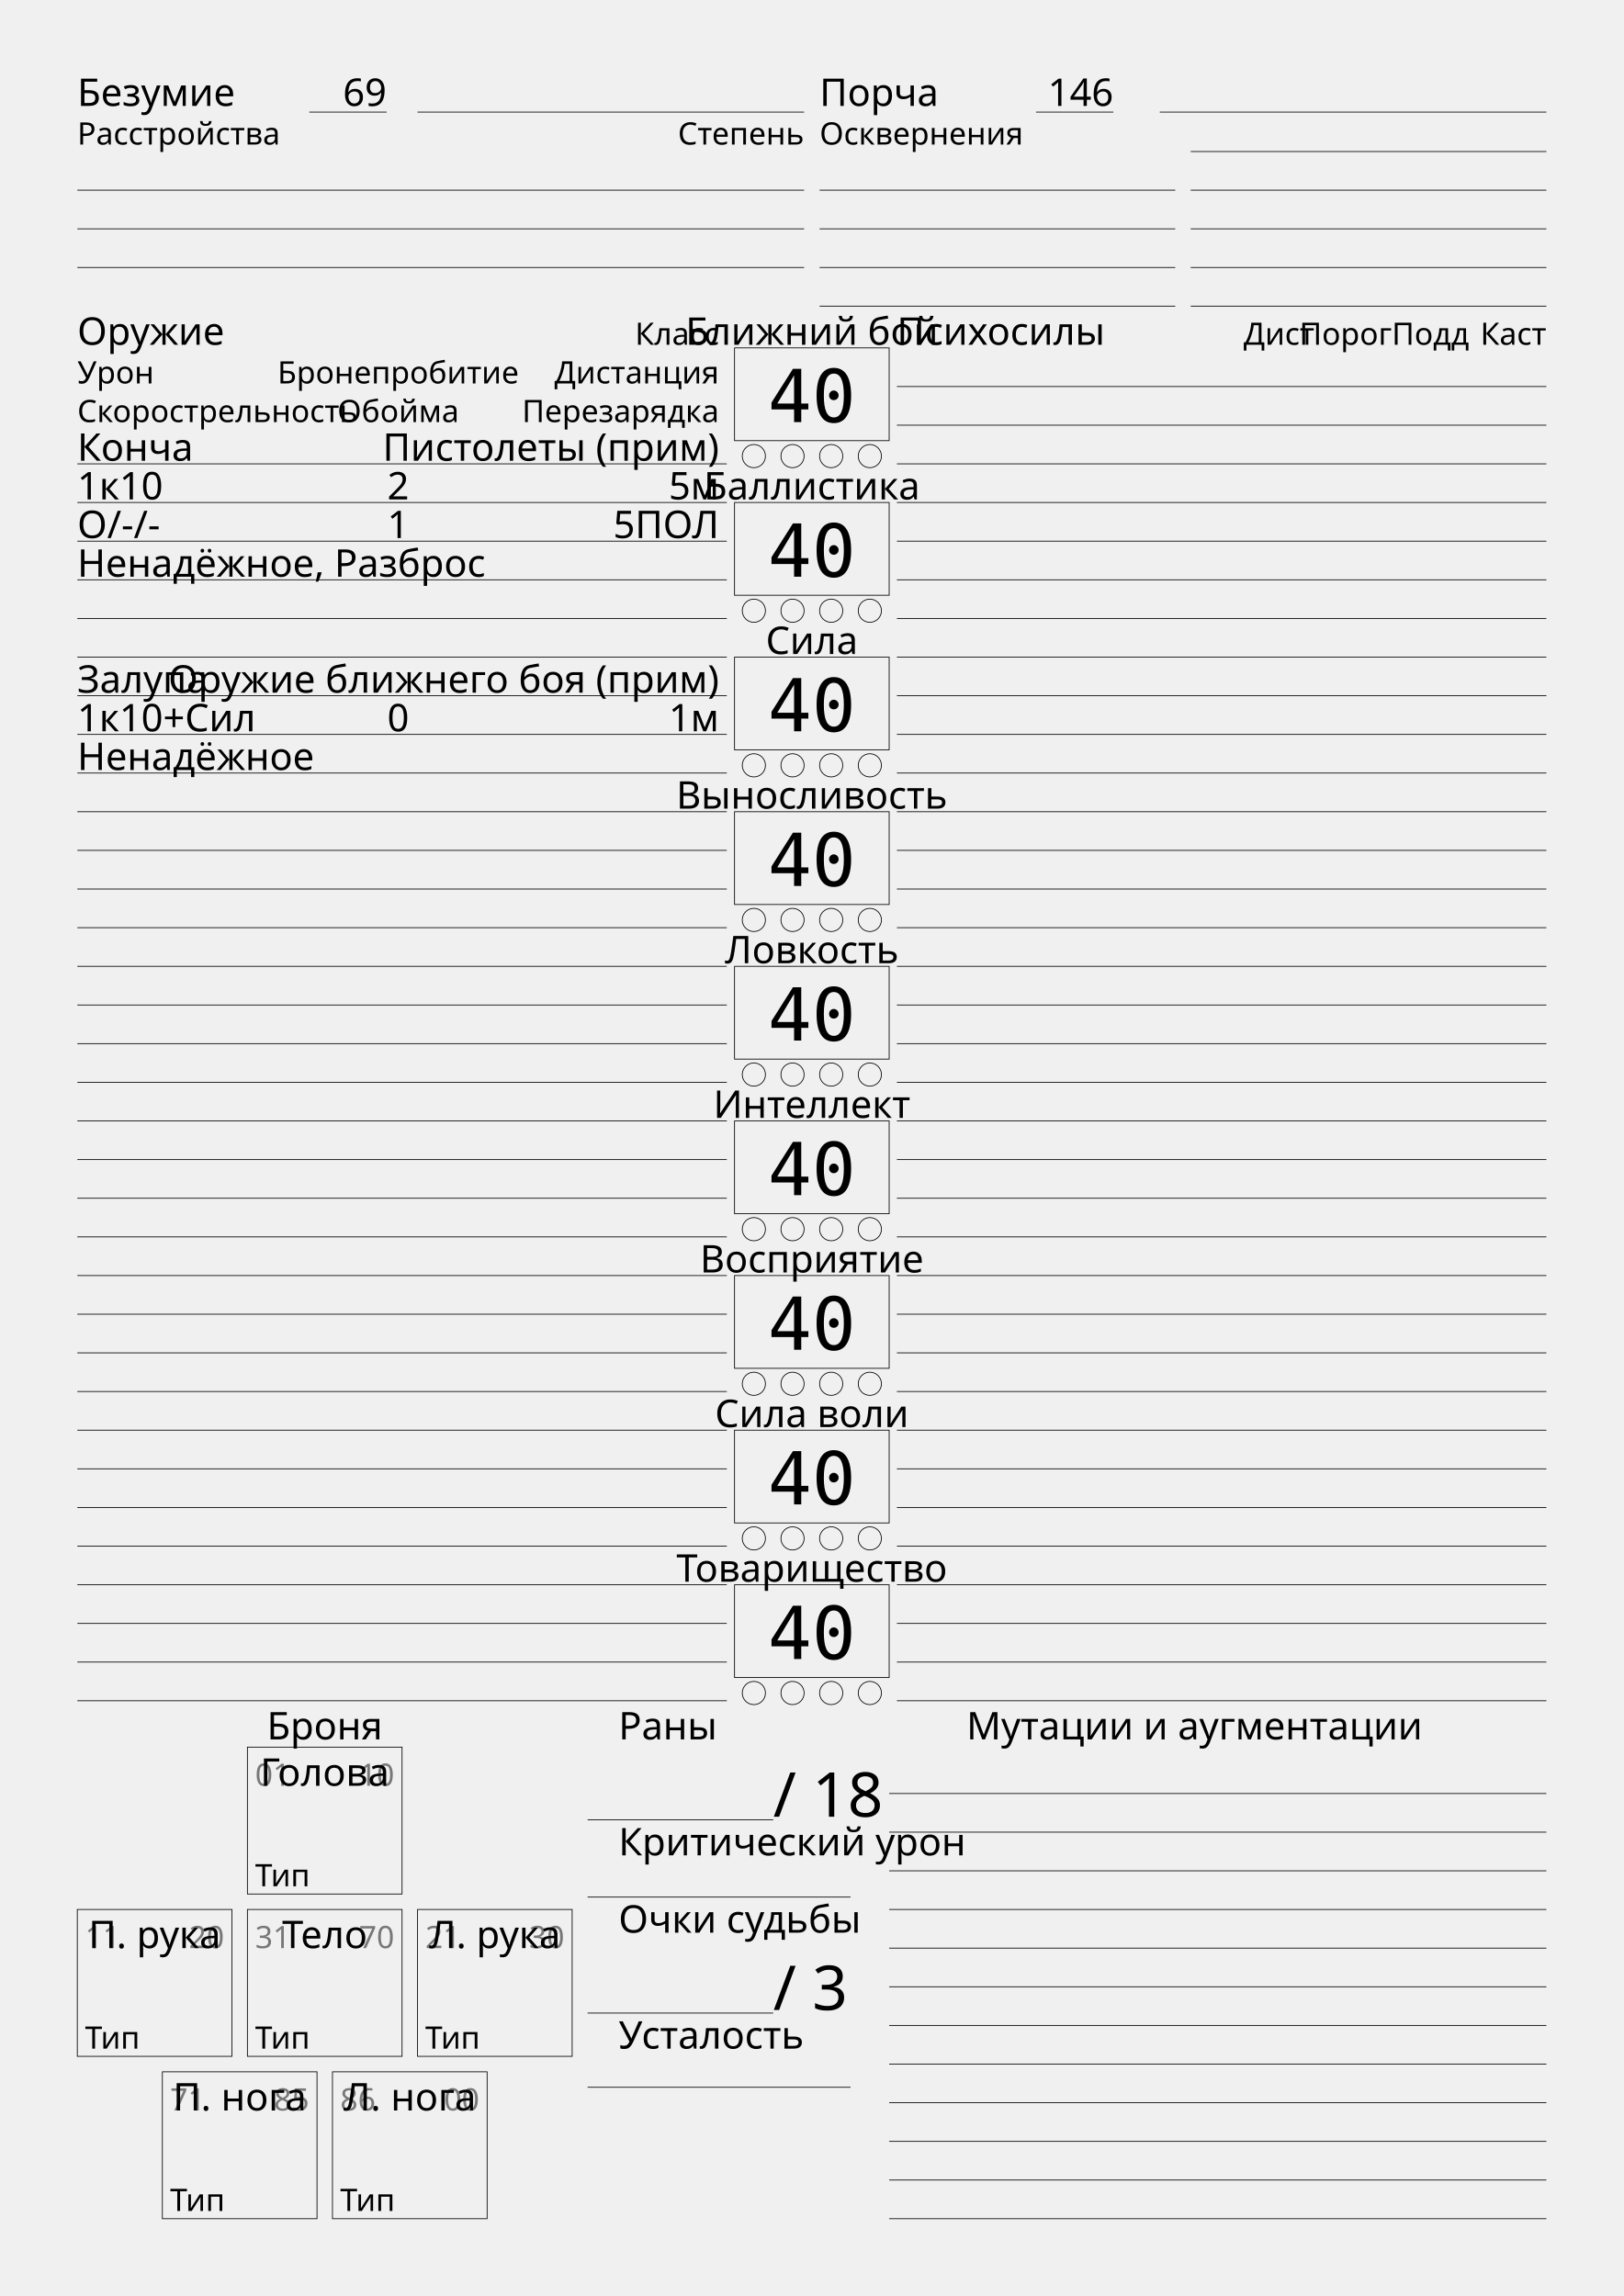
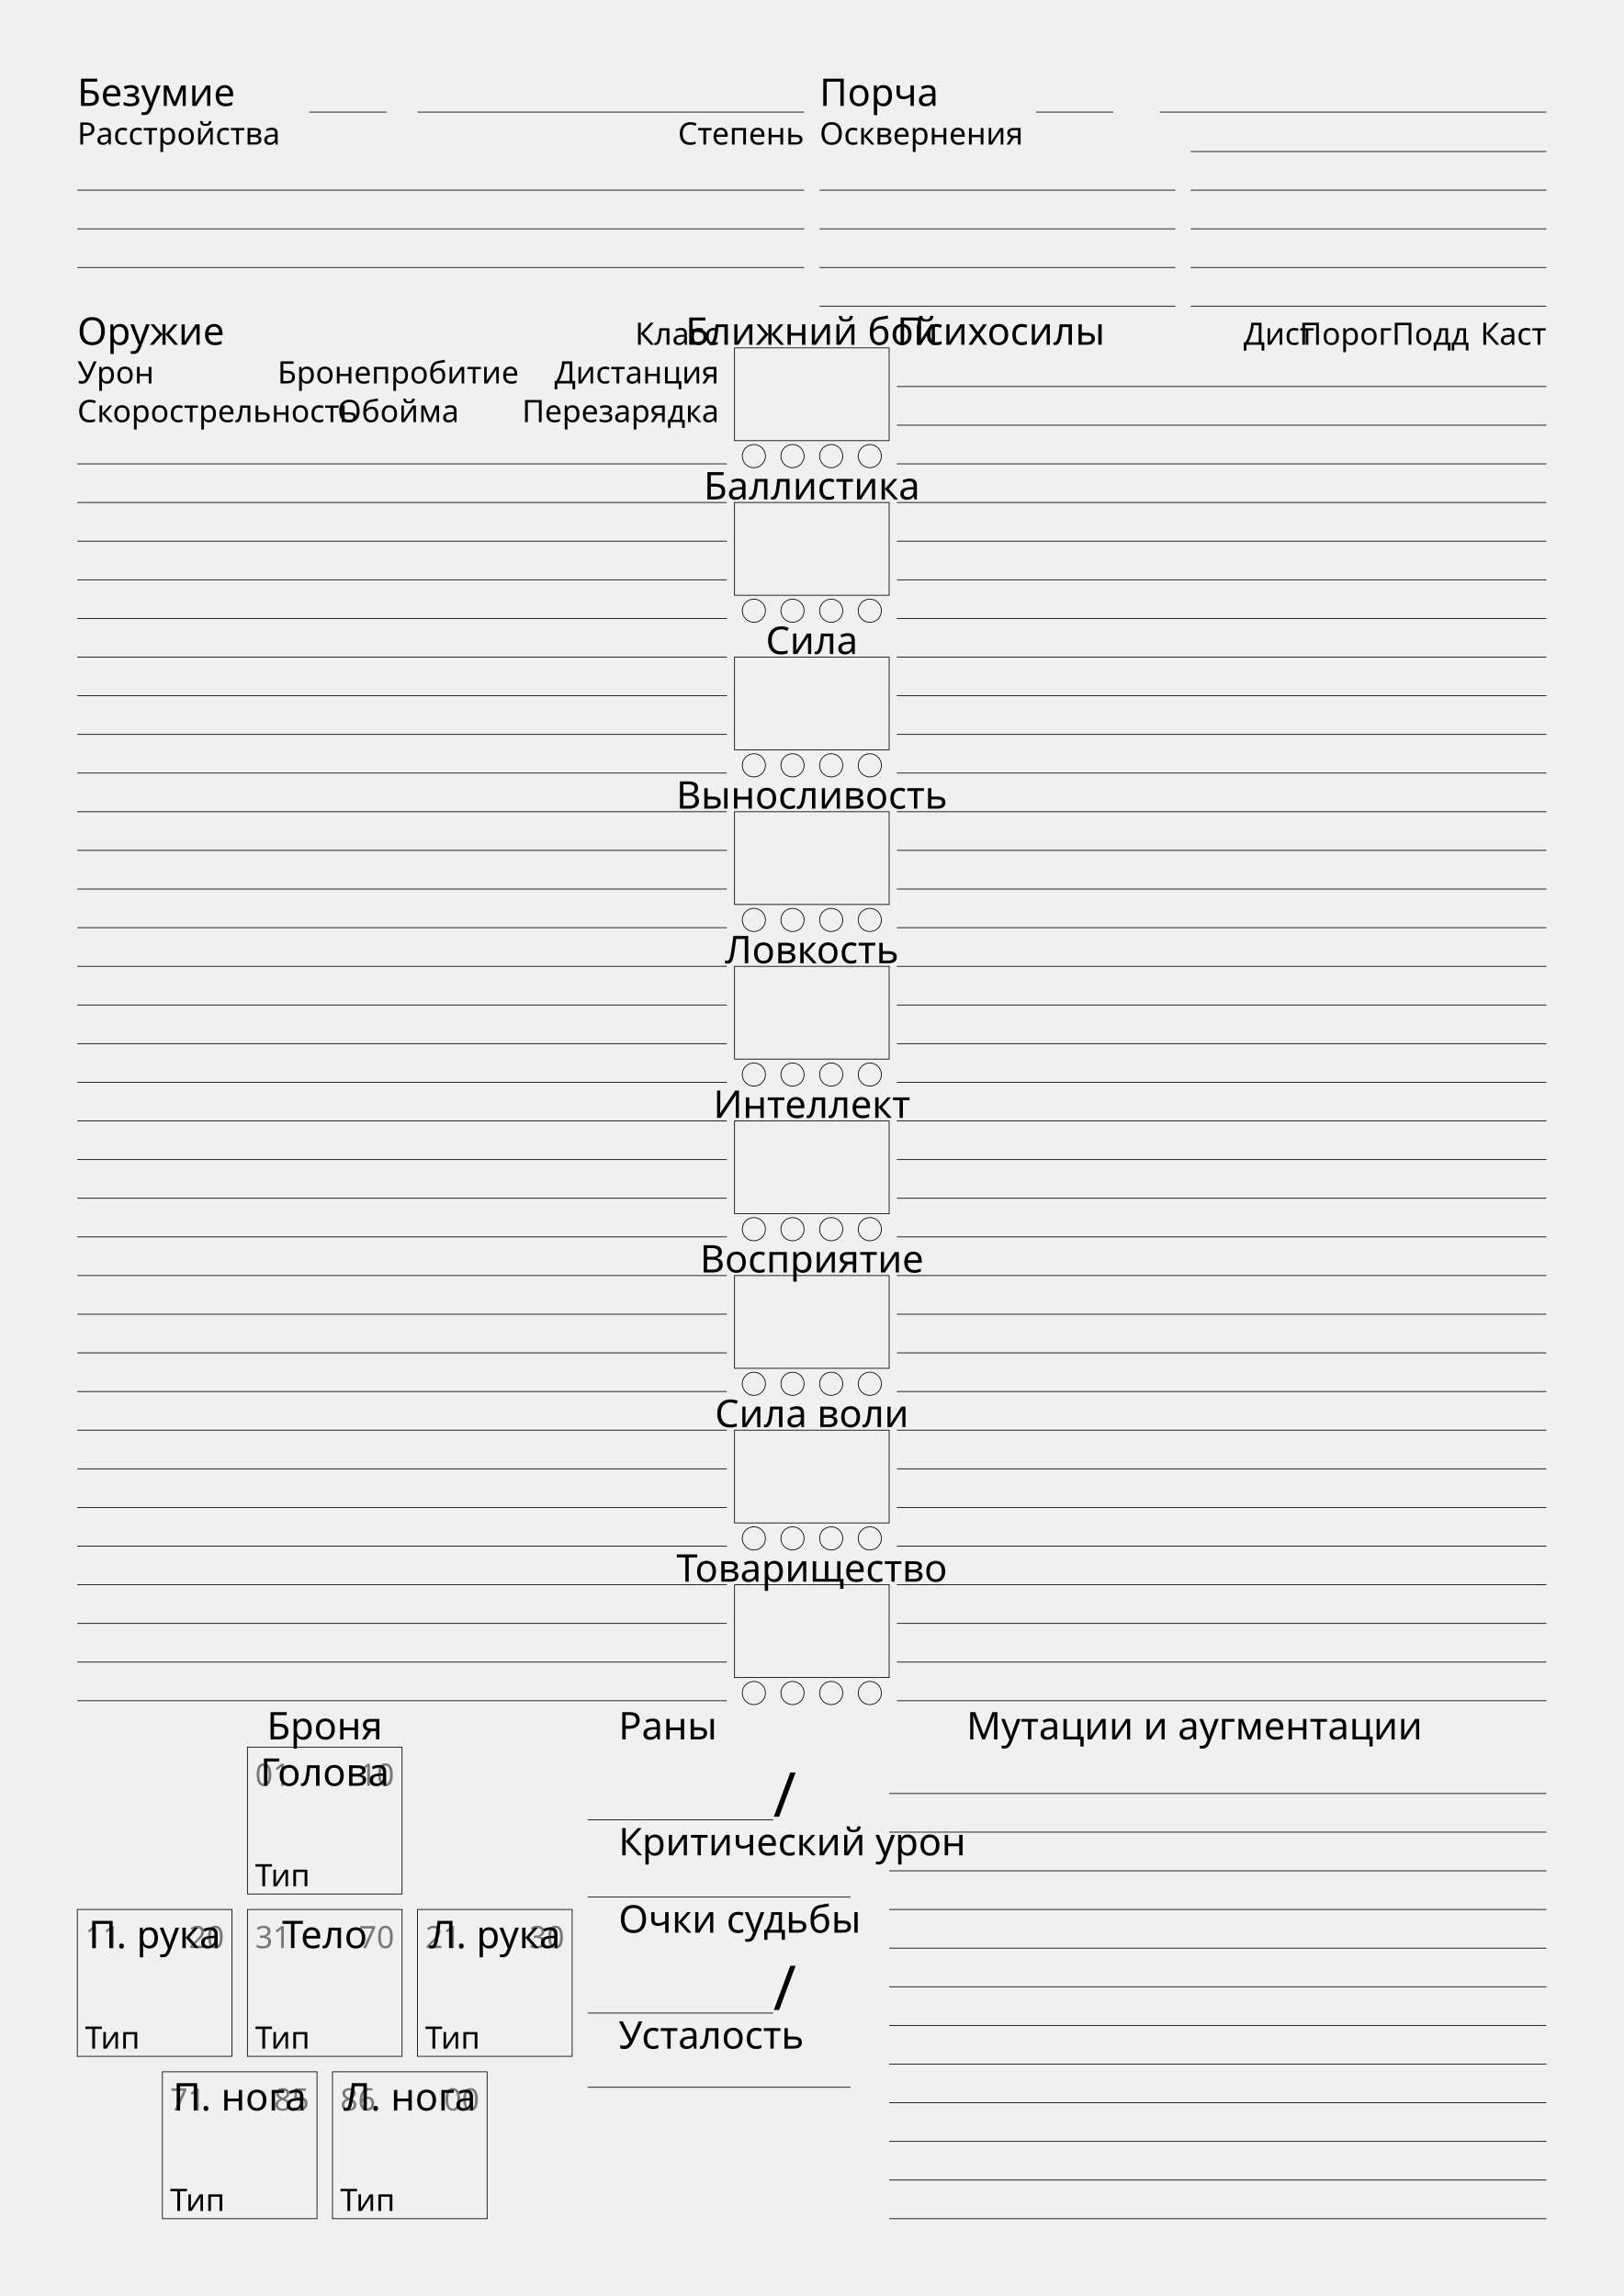
<svg xmlns="http://www.w3.org/2000/svg" width="210mm" height="297mm" viewBox="0 0 2100 2970" version="2">
  <defs>
    <style>
      text {
        font-size:49.389px;
        font-family:'Sofia Sans Extra Condensed';
        fill:#000;
      }
      text.normal {
        writing-mode:lr-tb;
        direction:ltr;
        text-anchor:start;
      }
      text.central {
        text-anchor:middle;
      }
      text.right {
        text-anchor: end;
      }
      text.smol {
        font-size: 40px;
        font-weight: 500;
      }
      text.big {
        font-size: 80px;
      }
      text.stat {
        font-size: 94.5px;
        text-anchor:middle;
        font-family: monospace;
      }
      .bleed {
          display: none;
      }
      @media only screen {
        .bleed {
          display: unset;
        }
      }
      .skill0 &gt; rect:nth-child(1) {
        fill: #000;
      }
      .skill1 &gt; rect:nth-child(1) {
        fill: #000;
      }
      .skill1 &gt; rect:nth-child(2) {
        fill: #000;
      }
      .skill2 &gt; rect:nth-child(1) {
        fill: #000;
      }
      .skill2 &gt; rect:nth-child(2) {
        fill: #000;
      }
      .skill2 &gt; rect:nth-child(3) {
        fill: #000;
      }
    </style>
  </defs>
  <rect class="bleed" x="0" y="0" width="100%" height="100%" fill="white" stroke="black" />
  <rect class="bleed" x="100" y="100" width="1900" height="2770" fill="none" stroke="#888" />
  <text class="central" x="1050" y="446">Ближний бой</text>
  <rect width="200" height="120" x="950" y="450" fill="none" stroke="#000" />
-   <text id="sbSHtHV" class="stat" x="1050" y="546">40</text>
+   <text id="sbSHtHV" class="stat" x="1050" y="546" />
  <circle id="sbSHtHu1" r="15" cx="975" cy="590" stroke="#000" fill="none" />
  <circle id="sbSHtHu2" r="15" cx="1025" cy="590" stroke="#000" fill="none" />
  <circle id="sbSHtHu3" r="15" cx="1075" cy="590" stroke="#000" fill="none" />
  <circle id="sbSHtHu4" r="15" cx="1125" cy="590" stroke="#000" fill="none" />
  <text class="central" x="1050" y="646">Баллистика</text>
  <rect width="200" height="120" x="950" y="650" fill="none" stroke="#000" />
-   <text id="sbSRCV" class="stat" x="1050" y="746">40</text>
+   <text id="sbSRCV" class="stat" x="1050" y="746" />
  <circle id="sbSRCu1" r="15" cx="975" cy="790" stroke="#000" fill="none" />
  <circle id="sbSRCu2" r="15" cx="1025" cy="790" stroke="#000" fill="none" />
  <circle id="sbSRCu3" r="15" cx="1075" cy="790" stroke="#000" fill="none" />
  <circle id="sbSRCu4" r="15" cx="1125" cy="790" stroke="#000" fill="none" />
  <text class="central" x="1050" y="846">Сила</text>
  <rect width="200" height="120" x="950" y="850" fill="none" stroke="#000" />
-   <text id="sbSStrV" class="stat" x="1050" y="946">40</text>
+   <text id="sbSStrV" class="stat" x="1050" y="946" />
  <circle id="sbSStru1" r="15" cx="975" cy="990" stroke="#000" fill="none" />
  <circle id="sbSStru2" r="15" cx="1025" cy="990" stroke="#000" fill="none" />
  <circle id="sbSStru3" r="15" cx="1075" cy="990" stroke="#000" fill="none" />
  <circle id="sbSStru4" r="15" cx="1125" cy="990" stroke="#000" fill="none" />
  <text class="central" x="1050" y="1046">Выносливость</text>
  <rect width="200" height="120" x="950" y="1050" fill="none" stroke="#000" />
-   <text id="sbSConV" class="stat" x="1050" y="1146">40</text>
+   <text id="sbSConV" class="stat" x="1050" y="1146" />
  <circle id="sbSConu1" r="15" cx="975" cy="1190" stroke="#000" fill="none" />
  <circle id="sbSConu2" r="15" cx="1025" cy="1190" stroke="#000" fill="none" />
  <circle id="sbSConu3" r="15" cx="1075" cy="1190" stroke="#000" fill="none" />
  <circle id="sbSConu4" r="15" cx="1125" cy="1190" stroke="#000" fill="none" />
  <text class="central" x="1050" y="1246">Ловкость</text>
  <rect width="200" height="120" x="950" y="1250" fill="none" stroke="#000" />
-   <text id="sbSDexV" class="stat" x="1050" y="1346">40</text>
+   <text id="sbSDexV" class="stat" x="1050" y="1346" />
  <circle id="sbSDexu1" r="15" cx="975" cy="1390" stroke="#000" fill="none" />
  <circle id="sbSDexu2" r="15" cx="1025" cy="1390" stroke="#000" fill="none" />
  <circle id="sbSDexu3" r="15" cx="1075" cy="1390" stroke="#000" fill="none" />
  <circle id="sbSDexu4" r="15" cx="1125" cy="1390" stroke="#000" fill="none" />
  <text class="central" x="1050" y="1446">Интеллект</text>
  <rect width="200" height="120" x="950" y="1450" fill="none" stroke="#000" />
-   <text id="sbSIntV" class="stat" x="1050" y="1546">40</text>
+   <text id="sbSIntV" class="stat" x="1050" y="1546" />
  <circle id="sbSIntu1" r="15" cx="975" cy="1590" stroke="#000" fill="none" />
  <circle id="sbSIntu2" r="15" cx="1025" cy="1590" stroke="#000" fill="none" />
  <circle id="sbSIntu3" r="15" cx="1075" cy="1590" stroke="#000" fill="none" />
  <circle id="sbSIntu4" r="15" cx="1125" cy="1590" stroke="#000" fill="none" />
  <text class="central" x="1050" y="1646">Восприятие</text>
  <rect width="200" height="120" x="950" y="1650" fill="none" stroke="#000" />
-   <text id="sbSPerV" class="stat" x="1050" y="1746">40</text>
+   <text id="sbSPerV" class="stat" x="1050" y="1746" />
  <circle id="sbSPeru1" r="15" cx="975" cy="1790" stroke="#000" fill="none" />
  <circle id="sbSPeru2" r="15" cx="1025" cy="1790" stroke="#000" fill="none" />
  <circle id="sbSPeru3" r="15" cx="1075" cy="1790" stroke="#000" fill="none" />
  <circle id="sbSPeru4" r="15" cx="1125" cy="1790" stroke="#000" fill="none" />
  <text class="central" x="1050" y="1846">Сила воли</text>
  <rect width="200" height="120" x="950" y="1850" fill="none" stroke="#000" />
-   <text id="sbSWilV" class="stat" x="1050" y="1946">40</text>
+   <text id="sbSWilV" class="stat" x="1050" y="1946" />
  <circle id="sbSWilu1" r="15" cx="975" cy="1990" stroke="#000" fill="none" />
  <circle id="sbSWilu2" r="15" cx="1025" cy="1990" stroke="#000" fill="none" />
  <circle id="sbSWilu3" r="15" cx="1075" cy="1990" stroke="#000" fill="none" />
  <circle id="sbSWilu4" r="15" cx="1125" cy="1990" stroke="#000" fill="none" />
  <text class="central" x="1050" y="2046">Товарищество</text>
  <rect width="200" height="120" x="950" y="2050" fill="none" stroke="#000" />
-   <text id="sbSFelV" class="stat" x="1050" y="2146">40</text>
+   <text id="sbSFelV" class="stat" x="1050" y="2146" />
  <circle id="sbSFelu1" r="15" cx="975" cy="2190" stroke="#000" fill="none" />
  <circle id="sbSFelu2" r="15" cx="1025" cy="2190" stroke="#000" fill="none" />
  <circle id="sbSFelu3" r="15" cx="1075" cy="2190" stroke="#000" fill="none" />
  <circle id="sbSFelu4" r="15" cx="1125" cy="2190" stroke="#000" fill="none" />
  <text x="100" y="446" class="normal">Оружие</text>
  <text x="930" y="446" class="right smol">Класс</text>
  <text x="100" y="496" class="normal smol">Урон</text>
  <text x="515" y="496" class="central smol">Бронепробитие</text>
  <text x="930" y="496" class="right smol">Дистанция</text>
  <text x="100" y="546" class="normal smol">Скорострельность</text>
  <text x="515" y="546" class="central smol">Обойма</text>
  <text x="930" y="546" class="right smol">Перезарядка</text>
-   <text x="100" y="896" class="normal">Залупа</text>
-   <text x="930" y="896" class="right">Оружие ближнего боя (прим)</text>
-   <text x="100" y="946" class="normal">1к10+Сил</text>
-   <text x="515" y="946" class="central">0</text>
-   <text x="930" y="946" class="right">1м</text>
-   <text x="100" y="996" class="normal">Ненадёжное</text>
-   <text x="100" y="596" class="normal">Конча</text>
-   <text x="930" y="596" class="right">Пистолеты (прим)</text>
-   <text x="100" y="646" class="normal">1к10</text>
-   <text x="515" y="646" class="central">2</text>
-   <text x="930" y="646" class="right">5м</text>
-   <text x="100" y="696" class="normal">О/-/-</text>
-   <text x="515" y="696" class="central">1</text>
-   <text x="930" y="696" class="right">5ПОЛ</text>
-   <text x="100" y="746" class="normal">Ненадёжное, Разброс</text>
+   <g id="sbChopp">
+     <text x="100" y="896" class="normal" />
+     <text x="930" y="896" class="right" />
+     <text x="100" y="946" class="normal" />
+     <text x="515" y="946" class="central" />
+     <text x="930" y="946" class="right" />
+     <text x="100" y="996" class="normal" />
+   </g>
+   <g id="sbShot">
+     <text x="100" y="596" class="normal" />
+     <text x="930" y="596" class="right" />
+     <text x="100" y="646" class="normal" />
+     <text x="515" y="646" class="central" />
+     <text x="930" y="646" class="right" />
+     <text x="100" y="696" class="normal" />
+     <text x="515" y="696" class="central" />
+     <text x="930" y="696" class="right" />
+     <text x="100" y="746" class="normal" />
+   </g>
  <g id="sbWeaponLines" stroke="#000">
    <line x1="100" x2="940" y1="600" y2="600" />
    <line x1="100" x2="940" y1="650" y2="650" />
    <line x1="100" x2="940" y1="700" y2="700" />
    <line x1="100" x2="940" y1="750" y2="750" />
    <line x1="100" x2="940" y1="800" y2="800" />
    <line x1="100" x2="940" y1="850" y2="850" />
    <line x1="100" x2="940" y1="900" y2="900" />
    <line x1="100" x2="940" y1="950" y2="950" />
    <line x1="100" x2="940" y1="1000" y2="1000" />
    <line x1="100" x2="940" y1="1050" y2="1050" />
    <line x1="100" x2="940" y1="1100" y2="1100" />
    <line x1="100" x2="940" y1="1150" y2="1150" />
    <line x1="100" x2="940" y1="1200" y2="1200" />
    <line x1="100" x2="940" y1="1250" y2="1250" />
    <line x1="100" x2="940" y1="1300" y2="1300" />
    <line x1="100" x2="940" y1="1350" y2="1350" />
    <line x1="100" x2="940" y1="1400" y2="1400" />
    <line x1="100" x2="940" y1="1450" y2="1450" />
    <line x1="100" x2="940" y1="1500" y2="1500" />
    <line x1="100" x2="940" y1="1550" y2="1550" />
    <line x1="100" x2="940" y1="1600" y2="1600" />
    <line x1="100" x2="940" y1="1650" y2="1650" />
    <line x1="100" x2="940" y1="1700" y2="1700" />
    <line x1="100" x2="940" y1="1750" y2="1750" />
    <line x1="100" x2="940" y1="1800" y2="1800" />
    <line x1="100" x2="940" y1="1850" y2="1850" />
    <line x1="100" x2="940" y1="1900" y2="1900" />
    <line x1="100" x2="940" y1="1950" y2="1950" />
    <line x1="100" x2="940" y1="2000" y2="2000" />
    <line x1="100" x2="940" y1="2050" y2="2050" />
    <line x1="100" x2="940" y1="2100" y2="2100" />
    <line x1="100" x2="940" y1="2150" y2="2150" />
    <line x1="100" x2="940" y1="2200" y2="2200" />
  </g>
  <text x="1160" y="446" class="normal">Психосилы</text>
  <text x="1700" y="446" class="right smol">Дист</text>
  <text x="1800" y="446" class="right smol">Порог</text>
  <text x="1900" y="446" class="right smol">Подд</text>
  <text x="2000" y="446" class="right smol">Каст</text>
  <g id="sbPsychoLines" stroke="#000">
    <line x1="1160" x2="2000" y1="500" y2="500" />
    <line x1="1160" x2="2000" y1="550" y2="550" />
    <line x1="1160" x2="2000" y1="600" y2="600" />
    <line x1="1160" x2="2000" y1="650" y2="650" />
    <line x1="1160" x2="2000" y1="700" y2="700" />
    <line x1="1160" x2="2000" y1="750" y2="750" />
    <line x1="1160" x2="2000" y1="800" y2="800" />
    <line x1="1160" x2="2000" y1="850" y2="850" />
    <line x1="1160" x2="2000" y1="900" y2="900" />
    <line x1="1160" x2="2000" y1="950" y2="950" />
    <line x1="1160" x2="2000" y1="1000" y2="1000" />
    <line x1="1160" x2="2000" y1="1050" y2="1050" />
    <line x1="1160" x2="2000" y1="1100" y2="1100" />
    <line x1="1160" x2="2000" y1="1150" y2="1150" />
    <line x1="1160" x2="2000" y1="1200" y2="1200" />
    <line x1="1160" x2="2000" y1="1250" y2="1250" />
    <line x1="1160" x2="2000" y1="1300" y2="1300" />
    <line x1="1160" x2="2000" y1="1350" y2="1350" />
    <line x1="1160" x2="2000" y1="1400" y2="1400" />
    <line x1="1160" x2="2000" y1="1450" y2="1450" />
    <line x1="1160" x2="2000" y1="1500" y2="1500" />
    <line x1="1160" x2="2000" y1="1550" y2="1550" />
    <line x1="1160" x2="2000" y1="1600" y2="1600" />
    <line x1="1160" x2="2000" y1="1650" y2="1650" />
    <line x1="1160" x2="2000" y1="1700" y2="1700" />
    <line x1="1160" x2="2000" y1="1750" y2="1750" />
    <line x1="1160" x2="2000" y1="1800" y2="1800" />
    <line x1="1160" x2="2000" y1="1850" y2="1850" />
    <line x1="1160" x2="2000" y1="1900" y2="1900" />
    <line x1="1160" x2="2000" y1="1950" y2="1950" />
    <line x1="1160" x2="2000" y1="2000" y2="2000" />
    <line x1="1160" x2="2000" y1="2050" y2="2050" />
    <line x1="1160" x2="2000" y1="2100" y2="2100" />
    <line x1="1160" x2="2000" y1="2150" y2="2150" />
    <line x1="1160" x2="2000" y1="2200" y2="2200" />
  </g>
  <text x="420" y="2250" class="central">Броня</text>
  <g fill="none" stroke="#000">
    <rect x="320" y="2260" width="200" height="190" />
    <rect x="320" y="2470" width="200" height="190" />
    <rect x="100" y="2470" width="200" height="190" />
    <rect x="540" y="2470" width="200" height="190" />
    <rect x="210" y="2680" width="200" height="190" />
    <rect x="430" y="2680" width="200" height="190" />
  </g>
  <text x="420" y="2310" class="central">Голова</text>
  <text x="420" y="2520" class="central">Тело</text>
  <text x="200" y="2520" class="central">П. рука</text>
  <text x="640" y="2520" class="central">Л. рука</text>
  <text x="310" y="2730" class="central">П. нога</text>
  <text x="530" y="2730" class="central">Л. нога</text>
  <g opacity="0.5">
    <text x="330" y="2310" class="normal smol">01</text>
    <text x="510" y="2310" class="right smol">10</text>
    <text x="330" y="2520" class="normal smol">31</text>
    <text x="510" y="2520" class="right smol">70</text>
    <text x="110" y="2520" class="normal smol">11</text>
    <text x="290" y="2520" class="right smol">20</text>
    <text x="550" y="2520" class="normal smol">21</text>
    <text x="730" y="2520" class="right smol">30</text>
    <text x="220" y="2730" class="normal smol">71</text>
    <text x="400" y="2730" class="right smol">85</text>
    <text x="440" y="2730" class="normal smol">86</text>
    <text x="620" y="2730" class="right smol">00</text>
  </g>
  <text x="330" y="2440" class="normal smol">Тип</text>
  <text x="330" y="2650" class="normal smol">Тип</text>
  <text x="110" y="2650" class="normal smol">Тип</text>
  <text x="550" y="2650" class="normal smol">Тип</text>
  <text x="220" y="2860" class="normal smol">Тип</text>
  <text x="440" y="2860" class="normal smol">Тип</text>
  <text x="800" y="2250" class="normal">Раны</text>
-   <text x="1000" y="2350" id="sbWounds" class="normal big">/ 18</text>
+   <text x="1000" y="2350" class="normal big">/ <tspan id="sbWounds" />
+   </text>
  <line x1="760" x2="1000" y1="2354" y2="2354" stroke="black" />
  <text x="800" y="2400" class="normal">Критический урон</text>
  <line x1="760" x2="1100" y1="2454" y2="2454" stroke="black" />
  <text x="800" y="2500" class="normal">Очки судьбы</text>
-   <text x="1000" y="2600" id="sbFate" class="normal big">/ 3</text>
+   <text x="1000" y="2600" class="normal big">/ <tspan id="sbFate" />
+   </text>
  <line x1="760" x2="1000" y1="2604" y2="2604" stroke="black" />
  <text x="800" y="2650" class="normal">Усталость</text>
  <line x1="760" x2="1100" y1="2700" y2="2700" stroke="black" />
  <text x="1250" y="2250" class="normal">Мутации и аугментации</text>
  <g stroke="#000">
    <line x1="1150" x2="2000" y1="2320" y2="2320" />
    <line x1="1150" x2="2000" y1="2370" y2="2370" />
    <line x1="1150" x2="2000" y1="2420" y2="2420" />
    <line x1="1150" x2="2000" y1="2470" y2="2470" />
    <line x1="1150" x2="2000" y1="2520" y2="2520" />
    <line x1="1150" x2="2000" y1="2570" y2="2570" />
    <line x1="1150" x2="2000" y1="2620" y2="2620" />
    <line x1="1150" x2="2000" y1="2670" y2="2670" />
    <line x1="1150" x2="2000" y1="2720" y2="2720" />
    <line x1="1150" x2="2000" y1="2770" y2="2770" />
    <line x1="1150" x2="2000" y1="2820" y2="2820" />
    <line x1="1150" x2="2000" y1="2870" y2="2870" />
  </g>
  <text x="100" y="137" class="normal">Безумие</text>
-   <text x="500" y="137" class="normal right" id="sbMadness">69</text>
+   <text x="500" y="137" class="normal right" id="sbMadness" />
  <text x="100" y="187" class="normal smol">Расстройства</text>
  <text x="1040" y="187" class="right smol">Степень</text>
  <g stroke="#000">
    <line x1="540" x2="1040" y1="145" y2="145" />
    <line x1="400" x2="500" y1="145" y2="145" />
    <line x1="100" x2="1040" y1="246" y2="246" />
    <line x1="100" x2="1040" y1="296" y2="296" />
    <line x1="100" x2="1040" y1="346" y2="346" />
  </g>
  <text x="1060" y="137" class="normal">Порча</text>
-   <text x="1440" y="137" class="normal right" id="sbCorrupt">146</text>
+   <text x="1440" y="137" class="normal right" id="sbCorrupt" />
  <text x="1060" y="187" class="normal smol">Осквернения</text>
  <g stroke="#000">
    <line x1="1500" x2="2000" y1="145" y2="145" />
    <line x1="1340" x2="1440" y1="145" y2="145" />
    <line x1="1060" x2="1520" y1="246" y2="246" />
    <line x1="1060" x2="1520" y1="296" y2="296" />
    <line x1="1060" x2="1520" y1="346" y2="346" />
    <line x1="1060" x2="1520" y1="396" y2="396" />
    <line x1="1540" x2="2000" y1="196" y2="196" />
    <line x1="1540" x2="2000" y1="246" y2="246" />
    <line x1="1540" x2="2000" y1="296" y2="296" />
    <line x1="1540" x2="2000" y1="346" y2="346" />
    <line x1="1540" x2="2000" y1="396" y2="396" />
  </g>
</svg>
